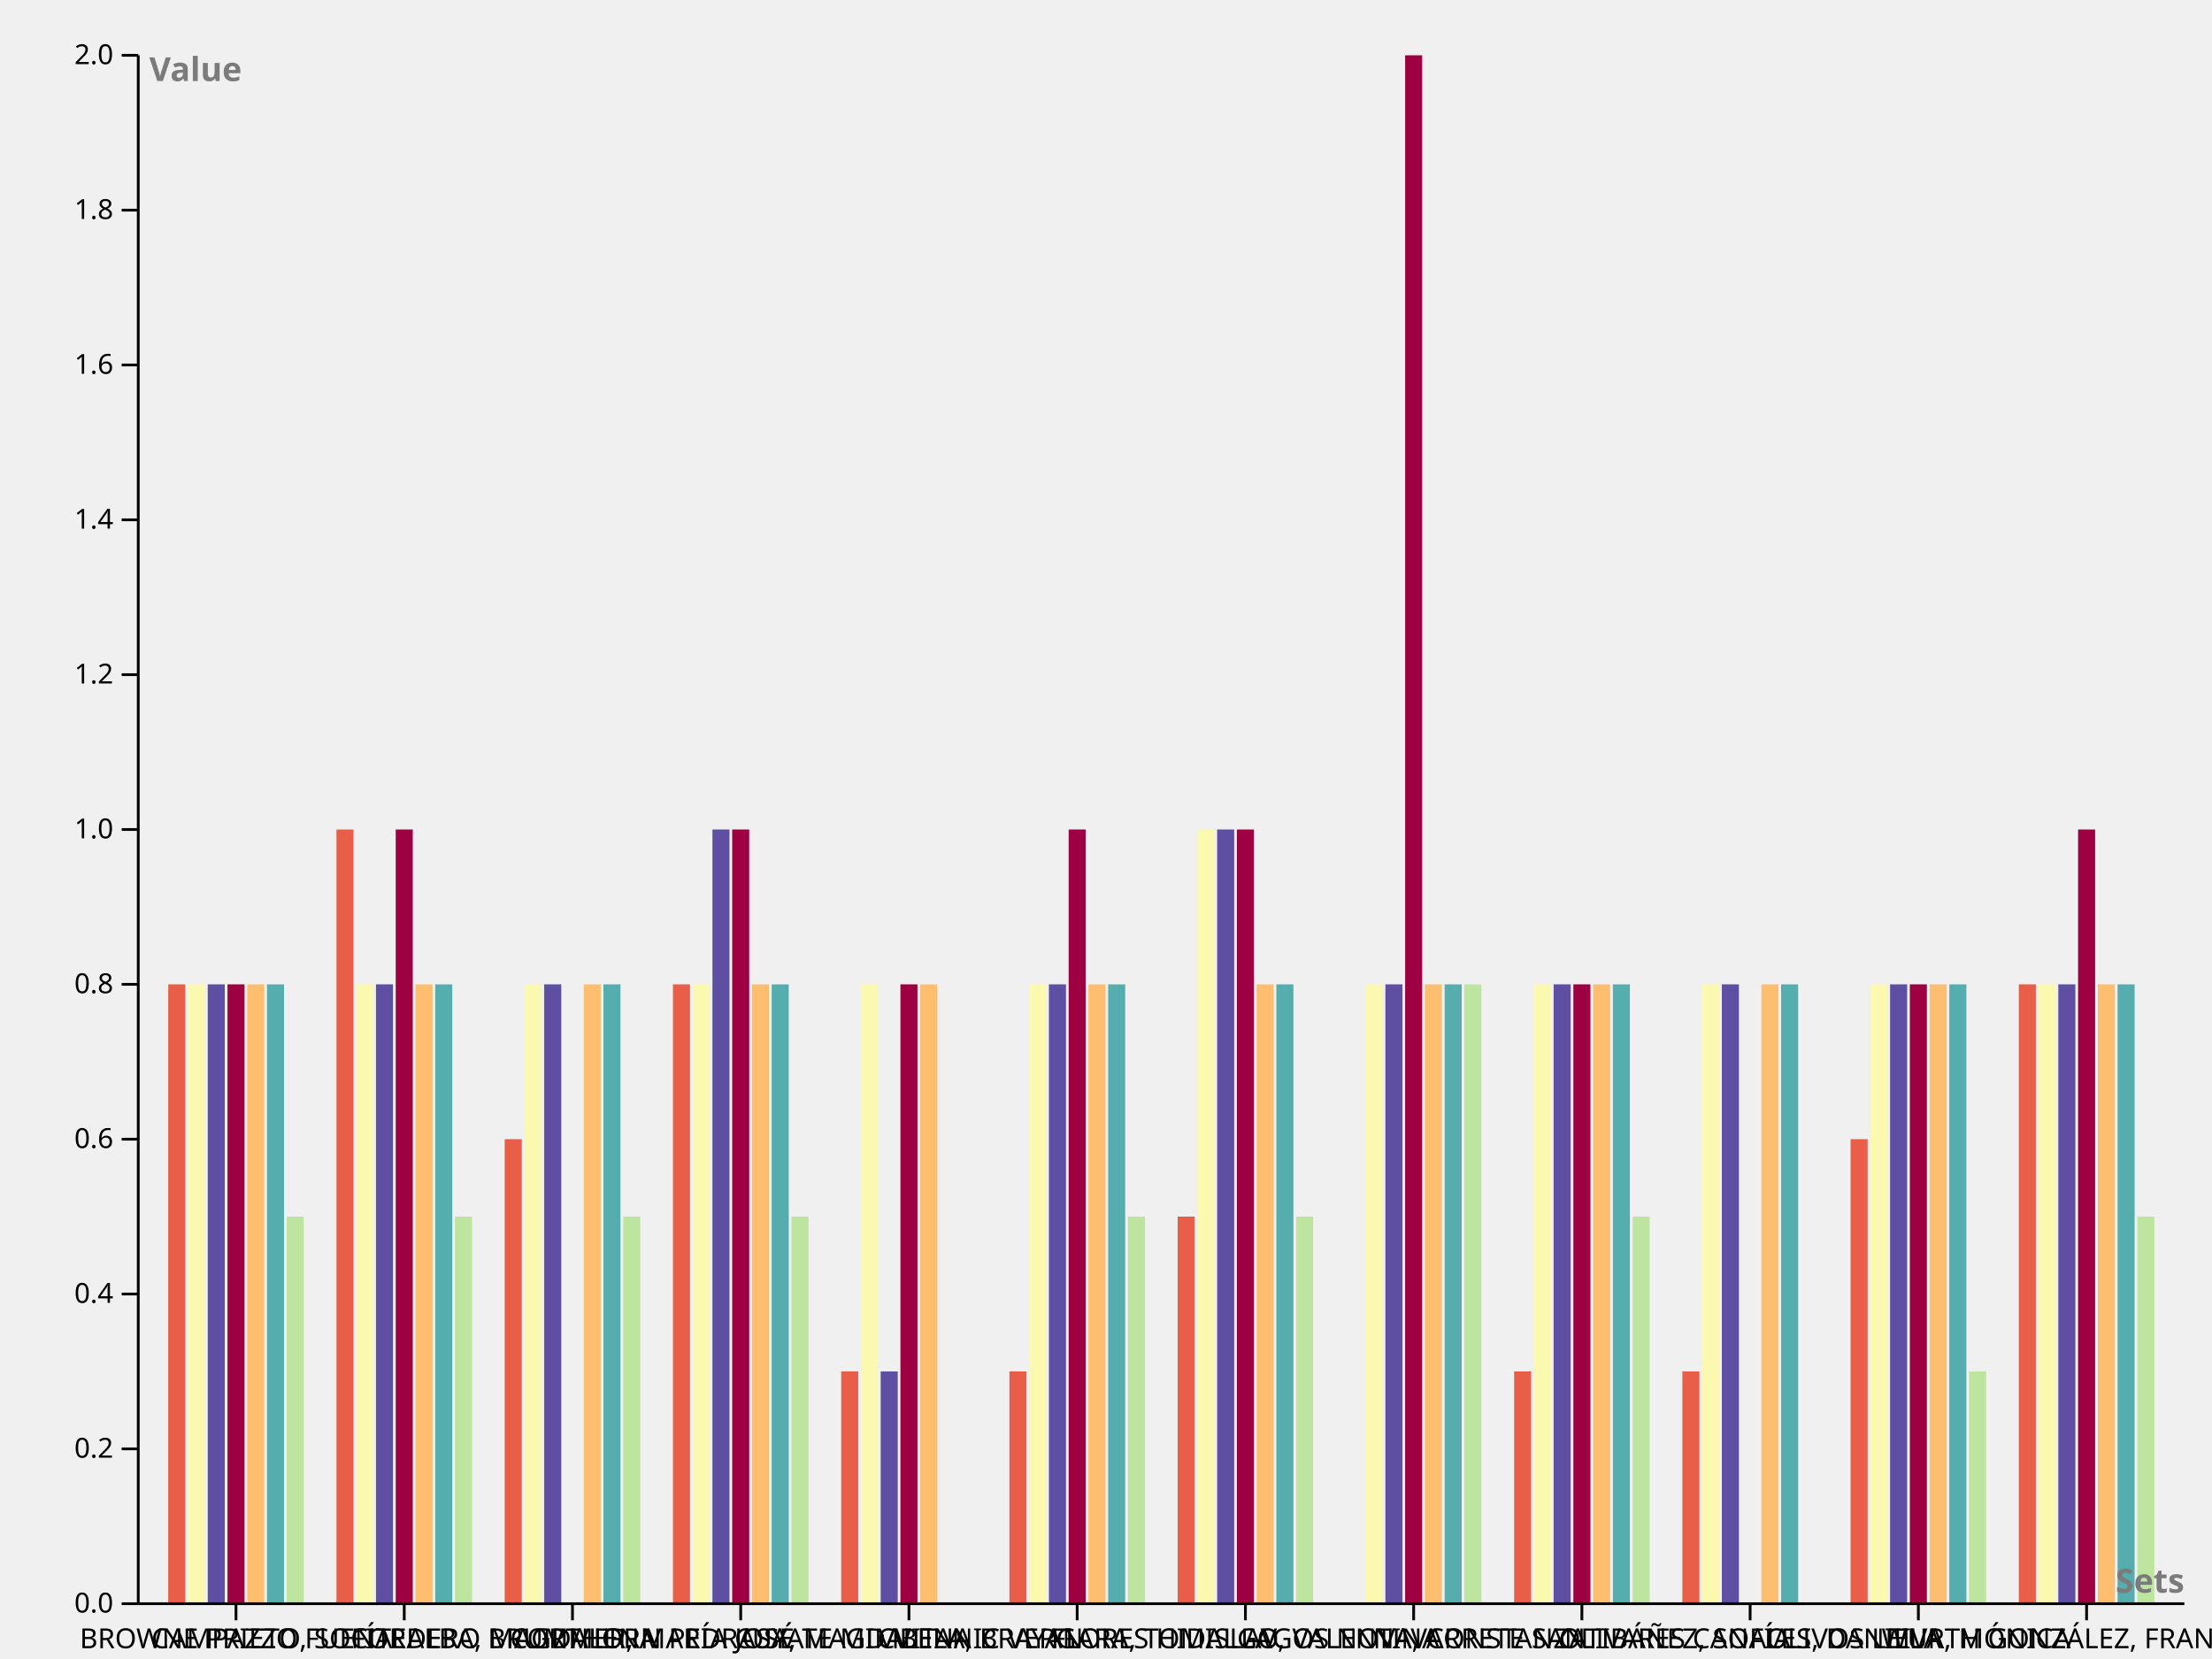
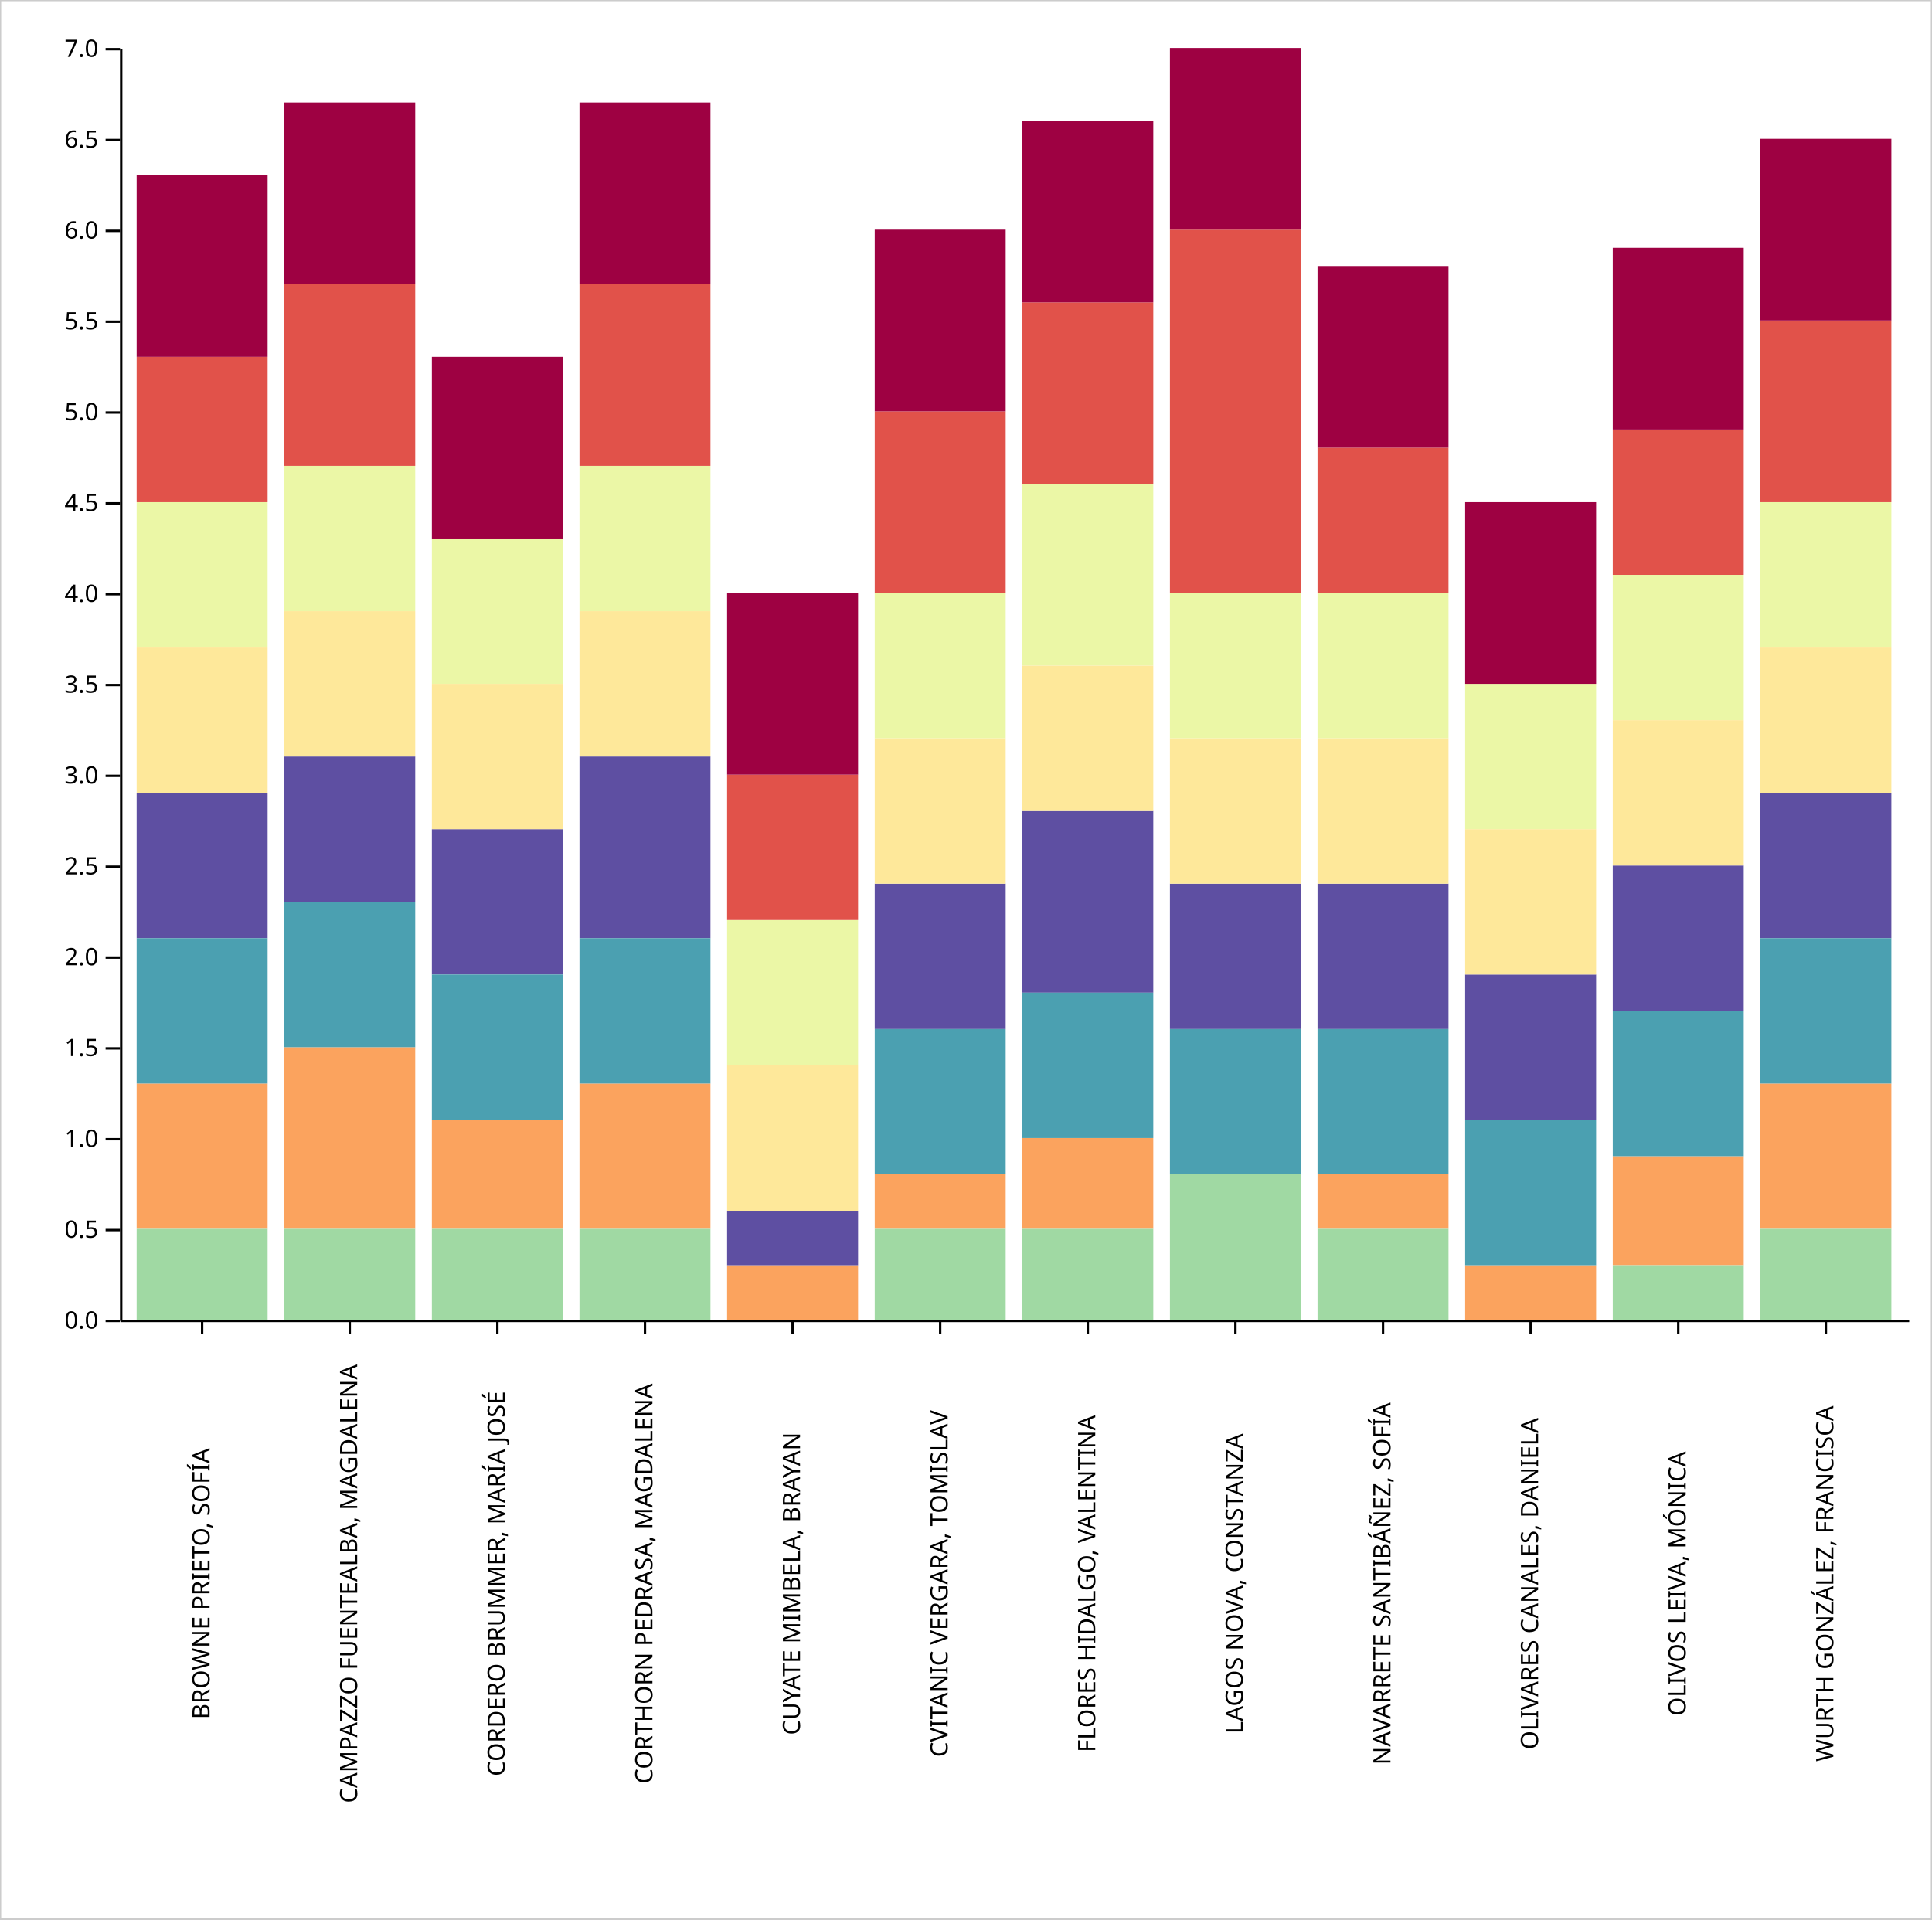
- <svg xmlns="http://www.w3.org/2000/svg" viewBox="0 0 800 600">
+ <svg xmlns="http://www.w3.org/2000/svg" width="805" height="800">
+   <rect width="805" height="800" x="0" y="0" fill="#FFFFFF" id="background" />
  <g id="viz">
    <g transform="translate(0,0)">
      <g transform="translate(50,20)">
-         <g class="bars">
-           <rect id="undefined - primera" x="10.847" y="336" height="224" width="6.162" fill="rgb(232, 94, 73)" />
-           <rect id="undefined - segunda" x="17.99" y="336" height="224" width="6.162" fill="rgb(251, 248, 176)" />
-           <rect id="undefined - tercera" x="25.132" y="336" height="224" width="6.162" fill="rgb(94, 79, 162)" />
-           <rect id="undefined - cuarta" x="32.275" y="336" height="224" width="6.162" fill="rgb(158, 1, 66)" />
-           <rect id="undefined - quinta" x="39.417" y="336" height="224" width="6.162" fill="rgb(253, 190, 112)" />
-           <rect id="undefined - sexta" x="46.56" y="336" height="224" width="6.162" fill="rgb(86, 173, 174)" />
-           <rect id="undefined - septima" x="53.702" y="420" height="140" width="6.162" fill="rgb(190, 229, 160)" />
-           <rect id="undefined - primera" x="71.692" y="280" height="280" width="6.162" fill="rgb(232, 94, 73)" />
-           <rect id="undefined - segunda" x="78.834" y="336" height="224" width="6.162" fill="rgb(251, 248, 176)" />
-           <rect id="undefined - tercera" x="85.977" y="336" height="224" width="6.162" fill="rgb(94, 79, 162)" />
-           <rect id="undefined - cuarta" x="93.119" y="280" height="280" width="6.162" fill="rgb(158, 1, 66)" />
-           <rect id="undefined - quinta" x="100.262" y="336" height="224" width="6.162" fill="rgb(253, 190, 112)" />
-           <rect id="undefined - sexta" x="107.404" y="336" height="224" width="6.162" fill="rgb(86, 173, 174)" />
-           <rect id="undefined - septima" x="114.546" y="420" height="140" width="6.162" fill="rgb(190, 229, 160)" />
-           <rect id="undefined - primera" x="132.536" y="392" height="168" width="6.162" fill="rgb(232, 94, 73)" />
-           <rect id="undefined - segunda" x="139.679" y="336" height="224" width="6.162" fill="rgb(251, 248, 176)" />
-           <rect id="undefined - tercera" x="146.821" y="336" height="224" width="6.162" fill="rgb(94, 79, 162)" />
-           <rect id="undefined - cuarta" x="153.964" y="560" height="0" width="6.162" fill="rgb(158, 1, 66)" />
-           <rect id="undefined - quinta" x="161.106" y="336" height="224" width="6.162" fill="rgb(253, 190, 112)" />
-           <rect id="undefined - sexta" x="168.248" y="336" height="224" width="6.162" fill="rgb(86, 173, 174)" />
-           <rect id="undefined - septima" x="175.391" y="420" height="140" width="6.162" fill="rgb(190, 229, 160)" />
-           <rect id="undefined - primera" x="193.381" y="336" height="224" width="6.162" fill="rgb(232, 94, 73)" />
-           <rect id="undefined - segunda" x="200.523" y="336" height="224" width="6.162" fill="rgb(251, 248, 176)" />
-           <rect id="undefined - tercera" x="207.666" y="280" height="280" width="6.162" fill="rgb(94, 79, 162)" />
-           <rect id="undefined - cuarta" x="214.808" y="280" height="280" width="6.162" fill="rgb(158, 1, 66)" />
-           <rect id="undefined - quinta" x="221.95" y="336" height="224" width="6.162" fill="rgb(253, 190, 112)" />
-           <rect id="undefined - sexta" x="229.093" y="336" height="224" width="6.162" fill="rgb(86, 173, 174)" />
-           <rect id="undefined - septima" x="236.235" y="420" height="140" width="6.162" fill="rgb(190, 229, 160)" />
-           <rect id="undefined - primera" x="254.225" y="476" height="84" width="6.162" fill="rgb(232, 94, 73)" />
-           <rect id="undefined - segunda" x="261.368" y="336" height="224" width="6.162" fill="rgb(251, 248, 176)" />
-           <rect id="undefined - tercera" x="268.51" y="476" height="84" width="6.162" fill="rgb(94, 79, 162)" />
-           <rect id="undefined - cuarta" x="275.652" y="336" height="224" width="6.162" fill="rgb(158, 1, 66)" />
-           <rect id="undefined - quinta" x="282.795" y="336" height="224" width="6.162" fill="rgb(253, 190, 112)" />
-           <rect id="undefined - sexta" x="289.937" y="560" height="0" width="6.162" fill="rgb(86, 173, 174)" />
-           <rect id="undefined - septima" x="297.08" y="560" height="0" width="6.162" fill="rgb(190, 229, 160)" />
-           <rect id="undefined - primera" x="315.07" y="476" height="84" width="6.162" fill="rgb(232, 94, 73)" />
-           <rect id="undefined - segunda" x="322.212" y="336" height="224" width="6.162" fill="rgb(251, 248, 176)" />
-           <rect id="undefined - tercera" x="329.355" y="336" height="224" width="6.162" fill="rgb(94, 79, 162)" />
-           <rect id="undefined - cuarta" x="336.497" y="280" height="280" width="6.162" fill="rgb(158, 1, 66)" />
-           <rect id="undefined - quinta" x="343.639" y="336" height="224" width="6.162" fill="rgb(253, 190, 112)" />
-           <rect id="undefined - sexta" x="350.782" y="336" height="224" width="6.162" fill="rgb(86, 173, 174)" />
-           <rect id="undefined - septima" x="357.924" y="420" height="140" width="6.162" fill="rgb(190, 229, 160)" />
-           <rect id="undefined - primera" x="375.914" y="420" height="140" width="6.162" fill="rgb(232, 94, 73)" />
-           <rect id="undefined - segunda" x="383.057" y="280" height="280" width="6.162" fill="rgb(251, 248, 176)" />
-           <rect id="undefined - tercera" x="390.199" y="280" height="280" width="6.162" fill="rgb(94, 79, 162)" />
-           <rect id="undefined - cuarta" x="397.341" y="280" height="280" width="6.162" fill="rgb(158, 1, 66)" />
-           <rect id="undefined - quinta" x="404.484" y="336" height="224" width="6.162" fill="rgb(253, 190, 112)" />
-           <rect id="undefined - sexta" x="411.626" y="336" height="224" width="6.162" fill="rgb(86, 173, 174)" />
-           <rect id="undefined - septima" x="418.769" y="420" height="140" width="6.162" fill="rgb(190, 229, 160)" />
-           <rect id="undefined - primera" x="436.759" y="560" height="0" width="6.162" fill="rgb(232, 94, 73)" />
-           <rect id="undefined - segunda" x="443.901" y="336" height="224" width="6.162" fill="rgb(251, 248, 176)" />
-           <rect id="undefined - tercera" x="451.043" y="336" height="224" width="6.162" fill="rgb(94, 79, 162)" />
-           <rect id="undefined - cuarta" x="458.186" y="0" height="560" width="6.162" fill="rgb(158, 1, 66)" />
-           <rect id="undefined - quinta" x="465.328" y="336" height="224" width="6.162" fill="rgb(253, 190, 112)" />
-           <rect id="undefined - sexta" x="472.471" y="336" height="224" width="6.162" fill="rgb(86, 173, 174)" />
-           <rect id="undefined - septima" x="479.613" y="336" height="224" width="6.162" fill="rgb(190, 229, 160)" />
-           <rect id="undefined - primera" x="497.603" y="476" height="84" width="6.162" fill="rgb(232, 94, 73)" />
-           <rect id="undefined - segunda" x="504.745" y="336" height="224" width="6.162" fill="rgb(251, 248, 176)" />
-           <rect id="undefined - tercera" x="511.888" y="336" height="224" width="6.162" fill="rgb(94, 79, 162)" />
-           <rect id="undefined - cuarta" x="519.03" y="336" height="224" width="6.162" fill="rgb(158, 1, 66)" />
-           <rect id="undefined - quinta" x="526.173" y="336" height="224" width="6.162" fill="rgb(253, 190, 112)" />
-           <rect id="undefined - sexta" x="533.315" y="336" height="224" width="6.162" fill="rgb(86, 173, 174)" />
-           <rect id="undefined - septima" x="540.458" y="420" height="140" width="6.162" fill="rgb(190, 229, 160)" />
-           <rect id="undefined - primera" x="558.447" y="476" height="84" width="6.162" fill="rgb(232, 94, 73)" />
-           <rect id="undefined - segunda" x="565.59" y="336" height="224" width="6.162" fill="rgb(251, 248, 176)" />
-           <rect id="undefined - tercera" x="572.732" y="336" height="224" width="6.162" fill="rgb(94, 79, 162)" />
-           <rect id="undefined - cuarta" x="579.875" y="560" height="0" width="6.162" fill="rgb(158, 1, 66)" />
-           <rect id="undefined - quinta" x="587.017" y="336" height="224" width="6.162" fill="rgb(253, 190, 112)" />
-           <rect id="undefined - sexta" x="594.16" y="336" height="224" width="6.162" fill="rgb(86, 173, 174)" />
-           <rect id="undefined - septima" x="601.302" y="560" height="0" width="6.162" fill="rgb(190, 229, 160)" />
-           <rect id="undefined - primera" x="619.292" y="392" height="168" width="6.162" fill="rgb(232, 94, 73)" />
-           <rect id="undefined - segunda" x="626.434" y="336" height="224" width="6.162" fill="rgb(251, 248, 176)" />
-           <rect id="undefined - tercera" x="633.577" y="336" height="224" width="6.162" fill="rgb(94, 79, 162)" />
-           <rect id="undefined - cuarta" x="640.719" y="336" height="224" width="6.162" fill="rgb(158, 1, 66)" />
-           <rect id="undefined - quinta" x="647.862" y="336" height="224" width="6.162" fill="rgb(253, 190, 112)" />
-           <rect id="undefined - sexta" x="655.004" y="336" height="224" width="6.162" fill="rgb(86, 173, 174)" />
-           <rect id="undefined - septima" x="662.146" y="476" height="84" width="6.162" fill="rgb(190, 229, 160)" />
-           <rect id="undefined - primera" x="680.136" y="336" height="224" width="6.162" fill="rgb(232, 94, 73)" />
-           <rect id="undefined - segunda" x="687.279" y="336" height="224" width="6.162" fill="rgb(251, 248, 176)" />
-           <rect id="undefined - tercera" x="694.421" y="336" height="224" width="6.162" fill="rgb(94, 79, 162)" />
-           <rect id="undefined - cuarta" x="701.564" y="280" height="280" width="6.162" fill="rgb(158, 1, 66)" />
-           <rect id="undefined - quinta" x="708.706" y="336" height="224" width="6.162" fill="rgb(253, 190, 112)" />
-           <rect id="undefined - sexta" x="715.848" y="336" height="224" width="6.162" fill="rgb(86, 173, 174)" />
-           <rect id="undefined - septima" x="722.991" y="420" height="140" width="6.162" fill="rgb(190, 229, 160)" />
-         </g>
-         <g id="xAxis" transform="translate(0,560)" fill="none" font-size="10" font-family="sans-serif" text-anchor="middle">
-           <path class="domain" stroke="currentColor" d="M0,0H740" />
-           <g class="tick" opacity="1" transform="translate(35.35556,0)">
-             <line stroke="currentColor" y2="6" />
-             <text fill="currentColor" y="9" dy="0.71em">BROWNE PRIETO, SOFÍA</text>
-           </g>
-           <g class="tick" opacity="1" transform="translate(96.2,0)">
-             <line stroke="currentColor" y2="6" />
-             <text fill="currentColor" y="9" dy="0.71em">CAMPAZZO FUENTEALBA, MAGDALENA</text>
-           </g>
-           <g class="tick" opacity="1" transform="translate(157.0444,0)">
-             <line stroke="currentColor" y2="6" />
-             <text fill="currentColor" y="9" dy="0.71em">CORDERO BRUMMER, MARÍA JOSÉ</text>
-           </g>
-           <g class="tick" opacity="1" transform="translate(217.8889,0)">
-             <line stroke="currentColor" y2="6" />
-             <text fill="currentColor" y="9" dy="0.71em">CORTHORN PEDRASA, MAGDALENA</text>
-           </g>
-           <g class="tick" opacity="1" transform="translate(278.7333,0)">
-             <line stroke="currentColor" y2="6" />
-             <text fill="currentColor" y="9" dy="0.71em">CUYATE MIMBELA, BRAYAN</text>
-           </g>
-           <g class="tick" opacity="1" transform="translate(339.5778,0)">
-             <line stroke="currentColor" y2="6" />
-             <text fill="currentColor" y="9" dy="0.71em">CVITANIC VERGARA, TOMISLAV</text>
-           </g>
-           <g class="tick" opacity="1" transform="translate(400.4222,0)">
-             <line stroke="currentColor" y2="6" />
-             <text fill="currentColor" y="9" dy="0.71em">FLORES HIDALGO, VALENTINA</text>
-           </g>
-           <g class="tick" opacity="1" transform="translate(461.2667,0)">
-             <line stroke="currentColor" y2="6" />
-             <text fill="currentColor" y="9" dy="0.71em">LAGOS NOVA, CONSTANZA</text>
-           </g>
-           <g class="tick" opacity="1" transform="translate(522.1111,0)">
-             <line stroke="currentColor" y2="6" />
-             <text fill="currentColor" y="9" dy="0.71em">NAVARRETE SANTIBÁÑEZ, SOFÍA</text>
-           </g>
-           <g class="tick" opacity="1" transform="translate(582.9556,0)">
-             <line stroke="currentColor" y2="6" />
-             <text fill="currentColor" y="9" dy="0.71em">OLIVARES CANALES, DANIELA</text>
-           </g>
-           <g class="tick" opacity="1" transform="translate(643.8,0)">
-             <line stroke="currentColor" y2="6" />
-             <text fill="currentColor" y="9" dy="0.71em">OLIVOS LEIVA, MÓNICA</text>
-           </g>
-           <g class="tick" opacity="1" transform="translate(704.6444,0)">
-             <line stroke="currentColor" y2="6" />
-             <text fill="currentColor" y="9" dy="0.71em">WURTH GONZÁLEZ, FRANCISCA</text>
+         <g id="primera" fill="rgb(251, 163, 94)">
+           <rect x="6.935" y="431.571" width="54.571" height="60.571" />
+           <rect x="68.44" y="416.429" width="54.571" height="75.714" />
+           <rect x="129.946" y="446.714" width="54.571" height="45.429" />
+           <rect x="191.451" y="431.571" width="54.571" height="60.571" />
+           <rect x="252.957" y="507.286" width="54.571" height="22.714" />
+           <rect x="314.462" y="469.429" width="54.571" height="22.714" />
+           <rect x="375.967" y="454.286" width="54.571" height="37.857" />
+           <rect x="437.473" y="469.429" width="54.571" height="0" />
+           <rect x="498.978" y="469.429" width="54.571" height="22.714" />
+           <rect x="560.484" y="507.286" width="54.571" height="22.714" />
+           <rect x="621.989" y="461.857" width="54.571" height="45.429" />
+           <rect x="683.495" y="431.571" width="54.571" height="60.571" />
+         </g>
+         <g id="segunda" fill="rgb(235, 247, 166)">
+           <rect x="6.935" y="189.286" width="54.571" height="60.571" />
+           <rect x="68.44" y="174.143" width="54.571" height="60.571" />
+           <rect x="129.946" y="204.429" width="54.571" height="60.571" />
+           <rect x="191.451" y="174.143" width="54.571" height="60.571" />
+           <rect x="252.957" y="363.429" width="54.571" height="60.571" />
+           <rect x="314.462" y="227.143" width="54.571" height="60.571" />
+           <rect x="375.967" y="181.714" width="54.571" height="75.714" />
+           <rect x="437.473" y="227.143" width="54.571" height="60.571" />
+           <rect x="498.978" y="227.143" width="54.571" height="60.571" />
+           <rect x="560.484" y="265" width="54.571" height="60.571" />
+           <rect x="621.989" y="219.571" width="54.571" height="60.571" />
+           <rect x="683.495" y="189.286" width="54.571" height="60.571" />
+         </g>
+         <g id="tercera" fill="rgb(94, 79, 162)">
+           <rect x="6.935" y="310.429" width="54.571" height="60.571" />
+           <rect x="68.44" y="295.286" width="54.571" height="60.571" />
+           <rect x="129.946" y="325.571" width="54.571" height="60.571" />
+           <rect x="191.451" y="295.286" width="54.571" height="75.714" />
+           <rect x="252.957" y="484.571" width="54.571" height="22.714" />
+           <rect x="314.462" y="348.286" width="54.571" height="60.571" />
+           <rect x="375.967" y="318" width="54.571" height="75.714" />
+           <rect x="437.473" y="348.286" width="54.571" height="60.571" />
+           <rect x="498.978" y="348.286" width="54.571" height="60.571" />
+           <rect x="560.484" y="386.143" width="54.571" height="60.571" />
+           <rect x="621.989" y="340.714" width="54.571" height="60.571" />
+           <rect x="683.495" y="310.429" width="54.571" height="60.571" />
+         </g>
+         <g id="cuarta" fill="rgb(225, 82, 74)">
+           <rect x="6.935" y="128.714" width="54.571" height="60.571" />
+           <rect x="68.44" y="98.429" width="54.571" height="75.714" />
+           <rect x="129.946" y="204.429" width="54.571" height="0" />
+           <rect x="191.451" y="98.429" width="54.571" height="75.714" />
+           <rect x="252.957" y="302.857" width="54.571" height="60.571" />
+           <rect x="314.462" y="151.429" width="54.571" height="75.714" />
+           <rect x="375.967" y="106" width="54.571" height="75.714" />
+           <rect x="437.473" y="75.714" width="54.571" height="151.429" />
+           <rect x="498.978" y="166.571" width="54.571" height="60.571" />
+           <rect x="560.484" y="265" width="54.571" height="0" />
+           <rect x="621.989" y="159" width="54.571" height="60.571" />
+           <rect x="683.495" y="113.571" width="54.571" height="75.714" />
+         </g>
+         <g id="quinta" fill="rgb(254, 232, 154)">
+           <rect x="6.935" y="249.857" width="54.571" height="60.571" />
+           <rect x="68.44" y="234.714" width="54.571" height="60.571" />
+           <rect x="129.946" y="265" width="54.571" height="60.571" />
+           <rect x="191.451" y="234.714" width="54.571" height="60.571" />
+           <rect x="252.957" y="424" width="54.571" height="60.571" />
+           <rect x="314.462" y="287.714" width="54.571" height="60.571" />
+           <rect x="375.967" y="257.429" width="54.571" height="60.571" />
+           <rect x="437.473" y="287.714" width="54.571" height="60.571" />
+           <rect x="498.978" y="287.714" width="54.571" height="60.571" />
+           <rect x="560.484" y="325.571" width="54.571" height="60.571" />
+           <rect x="621.989" y="280.143" width="54.571" height="60.571" />
+           <rect x="683.495" y="249.857" width="54.571" height="60.571" />
+         </g>
+         <g id="sexta" fill="rgb(75, 160, 177)">
+           <rect x="6.935" y="371" width="54.571" height="60.571" />
+           <rect x="68.44" y="355.857" width="54.571" height="60.571" />
+           <rect x="129.946" y="386.143" width="54.571" height="60.571" />
+           <rect x="191.451" y="371" width="54.571" height="60.571" />
+           <rect x="252.957" y="507.286" width="54.571" height="0" />
+           <rect x="314.462" y="408.857" width="54.571" height="60.571" />
+           <rect x="375.967" y="393.714" width="54.571" height="60.571" />
+           <rect x="437.473" y="408.857" width="54.571" height="60.571" />
+           <rect x="498.978" y="408.857" width="54.571" height="60.571" />
+           <rect x="560.484" y="446.714" width="54.571" height="60.571" />
+           <rect x="621.989" y="401.286" width="54.571" height="60.571" />
+           <rect x="683.495" y="371" width="54.571" height="60.571" />
+         </g>
+         <g id="septima" fill="rgb(160, 217, 163)">
+           <rect x="6.935" y="492.143" width="54.571" height="37.857" />
+           <rect x="68.44" y="492.143" width="54.571" height="37.857" />
+           <rect x="129.946" y="492.143" width="54.571" height="37.857" />
+           <rect x="191.451" y="492.143" width="54.571" height="37.857" />
+           <rect x="252.957" y="530" width="54.571" height="0" />
+           <rect x="314.462" y="492.143" width="54.571" height="37.857" />
+           <rect x="375.967" y="492.143" width="54.571" height="37.857" />
+           <rect x="437.473" y="469.429" width="54.571" height="60.571" />
+           <rect x="498.978" y="492.143" width="54.571" height="37.857" />
+           <rect x="560.484" y="530" width="54.571" height="0" />
+           <rect x="621.989" y="507.286" width="54.571" height="22.714" />
+           <rect x="683.495" y="492.143" width="54.571" height="37.857" />
+         </g>
+         <g id="base" fill="rgb(158, 1, 66)">
+           <rect x="6.935" y="53" width="54.571" height="75.714" />
+           <rect x="68.44" y="22.714" width="54.571" height="75.714" />
+           <rect x="129.946" y="128.714" width="54.571" height="75.714" />
+           <rect x="191.451" y="22.714" width="54.571" height="75.714" />
+           <rect x="252.957" y="227.143" width="54.571" height="75.714" />
+           <rect x="314.462" y="75.714" width="54.571" height="75.714" />
+           <rect x="375.967" y="30.286" width="54.571" height="75.714" />
+           <rect x="437.473" y="0" width="54.571" height="75.714" />
+           <rect x="498.978" y="90.857" width="54.571" height="75.714" />
+           <rect x="560.484" y="189.286" width="54.571" height="75.714" />
+           <rect x="621.989" y="83.286" width="54.571" height="75.714" />
+           <rect x="683.495" y="37.857" width="54.571" height="75.714" />
+         </g>
+         <g id="xAxis" transform="translate(0,530)" fill="none" font-size="10" font-family="sans-serif" text-anchor="middle">
+           <path class="domain" stroke="currentColor" d="M0.5,0.5H745.5" />
+           <g class="tick" opacity="1" transform="translate(34.22014,0)">
+             <line stroke="currentColor" y2="6" />
+             <text fill="currentColor" y="9" dy="0.71em" transform="translate(-13,110) rotate(-90)">BROWNE PRIETO, SOFÍA</text>
+           </g>
+           <g class="tick" opacity="1" transform="translate(95.72557,0)">
+             <line stroke="currentColor" y2="6" />
+             <text fill="currentColor" y="9" dy="0.71em" transform="translate(-13,110) rotate(-90)">CAMPAZZO FUENTEALBA, MAGDALENA</text>
+           </g>
+           <g class="tick" opacity="1" transform="translate(157.231,0)">
+             <line stroke="currentColor" y2="6" />
+             <text fill="currentColor" y="9" dy="0.71em" transform="translate(-13,110) rotate(-90)">CORDERO BRUMMER, MARÍA JOSÉ</text>
+           </g>
+           <g class="tick" opacity="1" transform="translate(218.7364,0)">
+             <line stroke="currentColor" y2="6" />
+             <text fill="currentColor" y="9" dy="0.71em" transform="translate(-13,110) rotate(-90)">CORTHORN PEDRASA, MAGDALENA</text>
+           </g>
+           <g class="tick" opacity="1" transform="translate(280.2419,0)">
+             <line stroke="currentColor" y2="6" />
+             <text fill="currentColor" y="9" dy="0.71em" transform="translate(-13,110) rotate(-90)">CUYATE MIMBELA, BRAYAN</text>
+           </g>
+           <g class="tick" opacity="1" transform="translate(341.7473,0)">
+             <line stroke="currentColor" y2="6" />
+             <text fill="currentColor" y="9" dy="0.71em" transform="translate(-13,110) rotate(-90)">CVITANIC VERGARA, TOMISLAV</text>
+           </g>
+           <g class="tick" opacity="1" transform="translate(403.2527,0)">
+             <line stroke="currentColor" y2="6" />
+             <text fill="currentColor" y="9" dy="0.71em" transform="translate(-13,110) rotate(-90)">FLORES HIDALGO, VALENTINA</text>
+           </g>
+           <g class="tick" opacity="1" transform="translate(464.7581,0)">
+             <line stroke="currentColor" y2="6" />
+             <text fill="currentColor" y="9" dy="0.71em" transform="translate(-13,110) rotate(-90)">LAGOS NOVA, CONSTANZA</text>
+           </g>
+           <g class="tick" opacity="1" transform="translate(526.2636,0)">
+             <line stroke="currentColor" y2="6" />
+             <text fill="currentColor" y="9" dy="0.71em" transform="translate(-13,110) rotate(-90)">NAVARRETE SANTIBÁÑEZ, SOFÍA</text>
+           </g>
+           <g class="tick" opacity="1" transform="translate(587.769,0)">
+             <line stroke="currentColor" y2="6" />
+             <text fill="currentColor" y="9" dy="0.71em" transform="translate(-13,110) rotate(-90)">OLIVARES CANALES, DANIELA</text>
+           </g>
+           <g class="tick" opacity="1" transform="translate(649.2744,0)">
+             <line stroke="currentColor" y2="6" />
+             <text fill="currentColor" y="9" dy="0.71em" transform="translate(-13,110) rotate(-90)">OLIVOS LEIVA, MÓNICA</text>
+           </g>
+           <g class="tick" opacity="1" transform="translate(710.7799,0)">
+             <line stroke="currentColor" y2="6" />
+             <text fill="currentColor" y="9" dy="0.71em" transform="translate(-13,110) rotate(-90)">WURTH GONZÁLEZ, FRANCISCA</text>
          </g>
        </g>
        <g id="yAxis" fill="none" font-size="10" font-family="sans-serif" text-anchor="end">
-           <path class="domain" stroke="currentColor" d="M0,560V0" />
-           <g class="tick" opacity="1" transform="translate(0,560)">
+           <path class="domain" stroke="currentColor" d="M0.5,530.5V0.5" />
+           <g class="tick" opacity="1" transform="translate(0,530.5)">
            <line stroke="currentColor" x2="-6" />
            <text fill="currentColor" x="-9" dy="0.32em">0.0</text>
          </g>
-           <g class="tick" opacity="1" transform="translate(0,504)">
-             <line stroke="currentColor" x2="-6" />
-             <text fill="currentColor" x="-9" dy="0.32em">0.2</text>
-           </g>
-           <g class="tick" opacity="1" transform="translate(0,448)">
-             <line stroke="currentColor" x2="-6" />
-             <text fill="currentColor" x="-9" dy="0.32em">0.4</text>
-           </g>
-           <g class="tick" opacity="1" transform="translate(0,392)">
-             <line stroke="currentColor" x2="-6" />
-             <text fill="currentColor" x="-9" dy="0.32em">0.6</text>
-           </g>
-           <g class="tick" opacity="1" transform="translate(0,336)">
-             <line stroke="currentColor" x2="-6" />
-             <text fill="currentColor" x="-9" dy="0.32em">0.8</text>
-           </g>
-           <g class="tick" opacity="1" transform="translate(0,280)">
+           <g class="tick" opacity="1" transform="translate(0,492.6429)">
+             <line stroke="currentColor" x2="-6" />
+             <text fill="currentColor" x="-9" dy="0.32em">0.5</text>
+           </g>
+           <g class="tick" opacity="1" transform="translate(0,454.7857)">
            <line stroke="currentColor" x2="-6" />
            <text fill="currentColor" x="-9" dy="0.32em">1.0</text>
          </g>
-           <g class="tick" opacity="1" transform="translate(0,224)">
-             <line stroke="currentColor" x2="-6" />
-             <text fill="currentColor" x="-9" dy="0.32em">1.2</text>
-           </g>
-           <g class="tick" opacity="1" transform="translate(0,168)">
-             <line stroke="currentColor" x2="-6" />
-             <text fill="currentColor" x="-9" dy="0.32em">1.4</text>
-           </g>
-           <g class="tick" opacity="1" transform="translate(0,112)">
-             <line stroke="currentColor" x2="-6" />
-             <text fill="currentColor" x="-9" dy="0.32em">1.6</text>
-           </g>
-           <g class="tick" opacity="1" transform="translate(0,56)">
-             <line stroke="currentColor" x2="-6" />
-             <text fill="currentColor" x="-9" dy="0.32em">1.8</text>
-           </g>
-           <g class="tick" opacity="1" transform="translate(0,0)">
+           <g class="tick" opacity="1" transform="translate(0,416.9286)">
+             <line stroke="currentColor" x2="-6" />
+             <text fill="currentColor" x="-9" dy="0.32em">1.5</text>
+           </g>
+           <g class="tick" opacity="1" transform="translate(0,379.0714)">
            <line stroke="currentColor" x2="-6" />
            <text fill="currentColor" x="-9" dy="0.32em">2.0</text>
          </g>
-         </g>
-         <text y="556" x="740" text-anchor="end" style="font-family: Atkinson Hyperlegible, sans-serif; font-size: 12px; fill: rgb(123, 123, 123); font-weight: bold;">Sets</text>
-         <text y="0" x="4" dominant-baseline="hanging" text-anchor="start" style="font-family: Atkinson Hyperlegible, sans-serif; font-size: 12px; fill: rgb(123, 123, 123); font-weight: bold;">Value</text>
+           <g class="tick" opacity="1" transform="translate(0,341.2143)">
+             <line stroke="currentColor" x2="-6" />
+             <text fill="currentColor" x="-9" dy="0.32em">2.5</text>
+           </g>
+           <g class="tick" opacity="1" transform="translate(0,303.3571)">
+             <line stroke="currentColor" x2="-6" />
+             <text fill="currentColor" x="-9" dy="0.32em">3.0</text>
+           </g>
+           <g class="tick" opacity="1" transform="translate(0,265.5)">
+             <line stroke="currentColor" x2="-6" />
+             <text fill="currentColor" x="-9" dy="0.32em">3.5</text>
+           </g>
+           <g class="tick" opacity="1" transform="translate(0,227.6429)">
+             <line stroke="currentColor" x2="-6" />
+             <text fill="currentColor" x="-9" dy="0.32em">4.0</text>
+           </g>
+           <g class="tick" opacity="1" transform="translate(0,189.7857)">
+             <line stroke="currentColor" x2="-6" />
+             <text fill="currentColor" x="-9" dy="0.32em">4.5</text>
+           </g>
+           <g class="tick" opacity="1" transform="translate(0,151.9286)">
+             <line stroke="currentColor" x2="-6" />
+             <text fill="currentColor" x="-9" dy="0.32em">5.0</text>
+           </g>
+           <g class="tick" opacity="1" transform="translate(0,114.0714)">
+             <line stroke="currentColor" x2="-6" />
+             <text fill="currentColor" x="-9" dy="0.32em">5.5</text>
+           </g>
+           <g class="tick" opacity="1" transform="translate(0,76.21429)">
+             <line stroke="currentColor" x2="-6" />
+             <text fill="currentColor" x="-9" dy="0.32em">6.0</text>
+           </g>
+           <g class="tick" opacity="1" transform="translate(0,38.35714)">
+             <line stroke="currentColor" x2="-6" />
+             <text fill="currentColor" x="-9" dy="0.32em">6.5</text>
+           </g>
+           <g class="tick" opacity="1" transform="translate(0,0.5)">
+             <line stroke="currentColor" x2="-6" />
+             <text fill="currentColor" x="-9" dy="0.32em">7.0</text>
+           </g>
+         </g>
      </g>
-       <text x="4" y="4" style="font-family: Atkinson Hyperlegible, sans-serif; font-size: 12px; fill: black; font-weight: bold; dominant-baseline: hanging;" />
+       <text x="4" y="4" style="font-family: Arial, sans-serif; font-size: 12px; fill: black; font-weight: bold; dominant-baseline: hanging;" />
+     </g>
+     <g id="grid">
+       <rect x="0" y="0" width="805" height="800" fill="none" stroke="#ccc" />
    </g>
  </g>
</svg>
